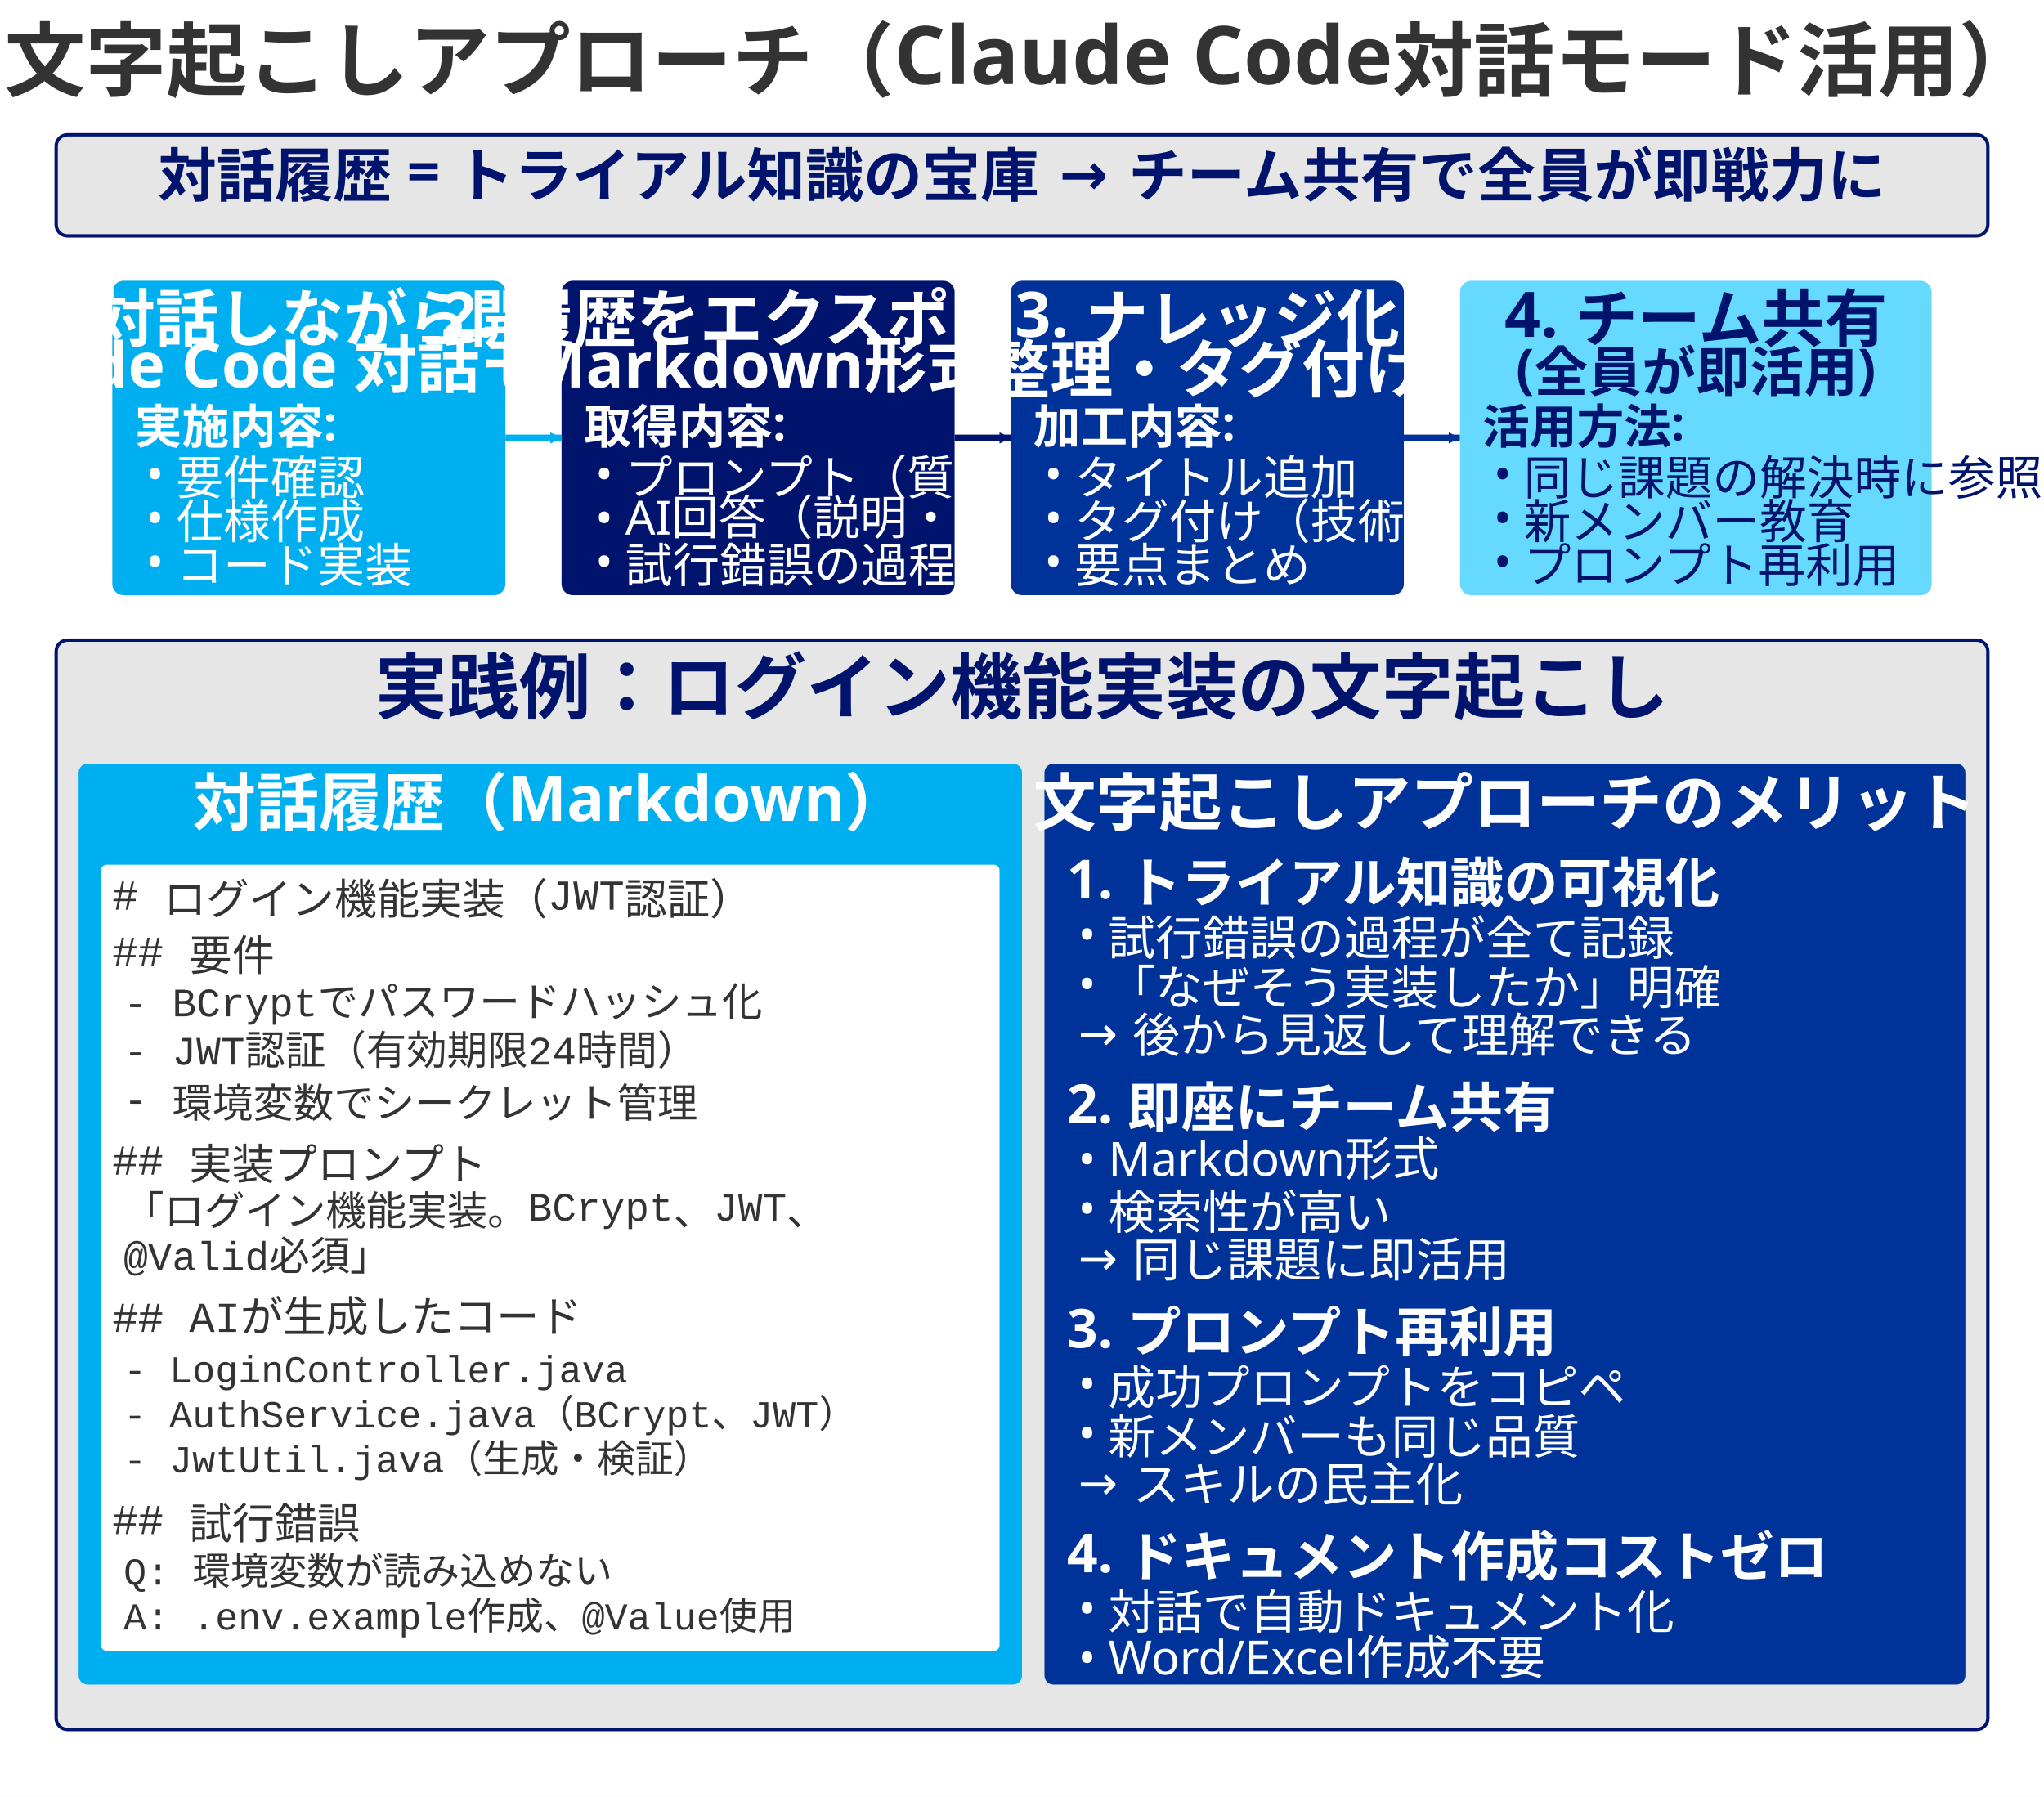
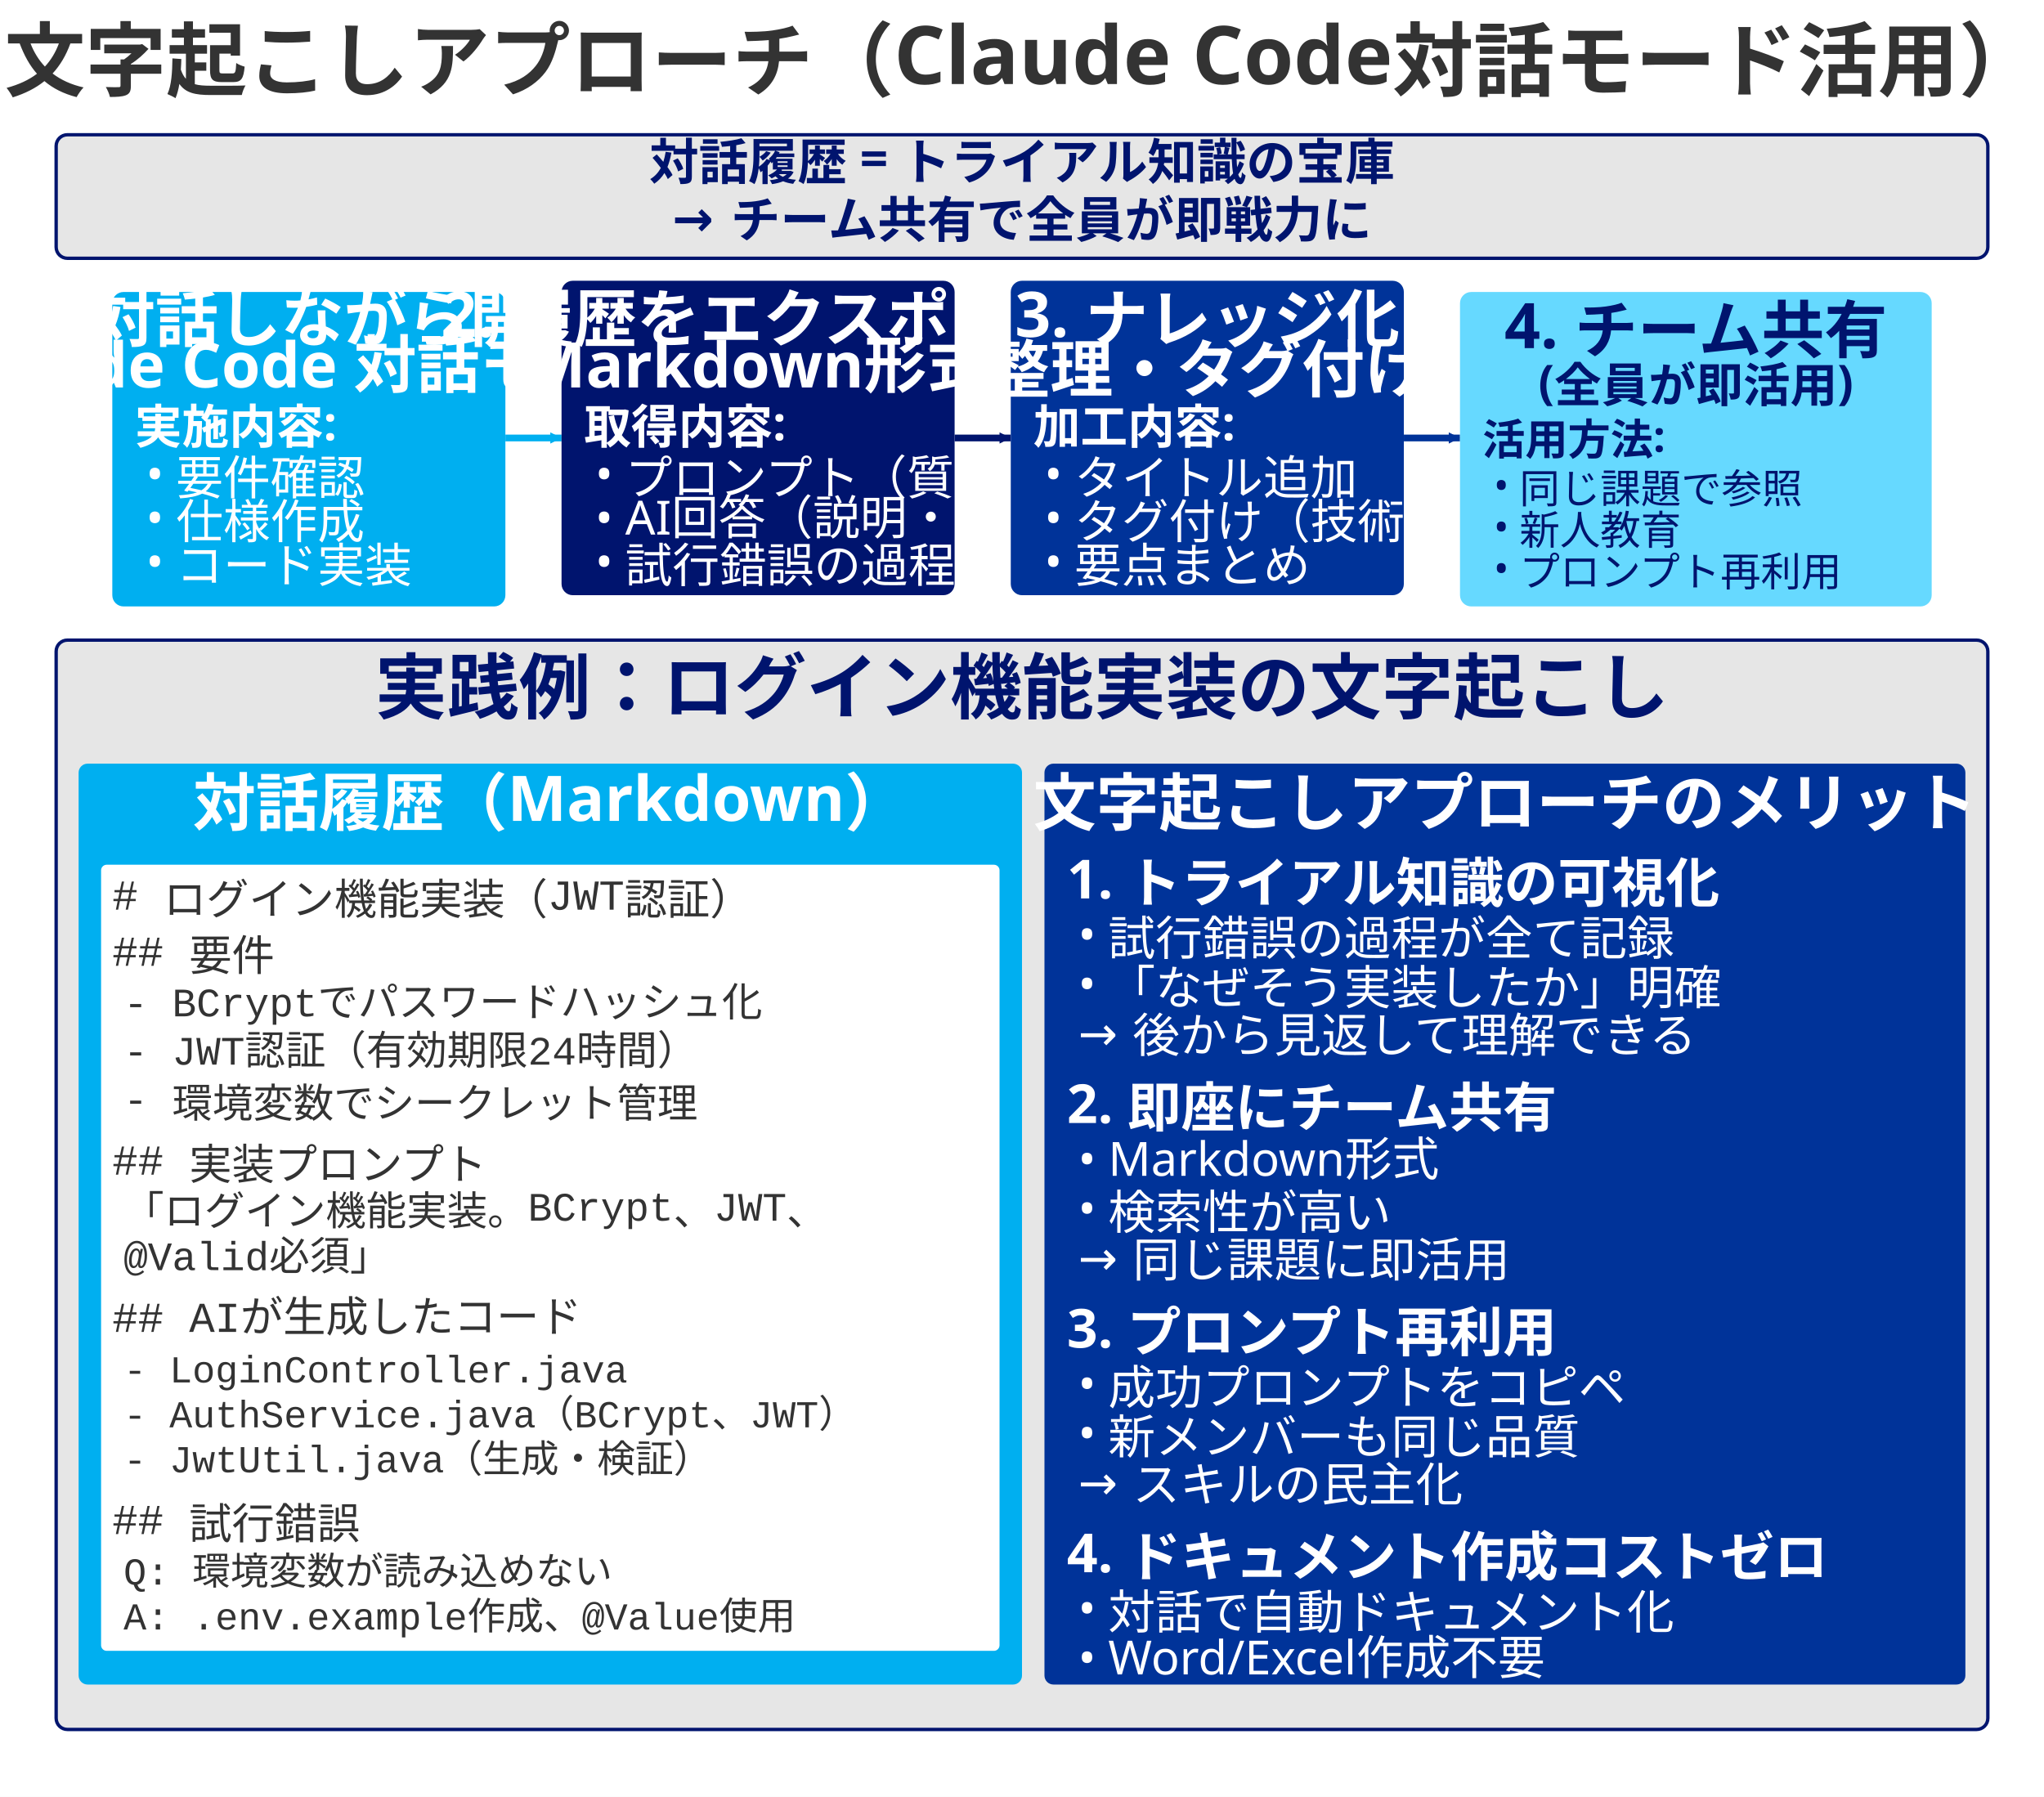
- <svg xmlns="http://www.w3.org/2000/svg" viewBox="0 0 1820 1600">
+ <svg xmlns="http://www.w3.org/2000/svg" viewBox="0 0 1820 1600" preserveAspectRatio="xMidYMid meet">
  <defs>
    <style>
      .title { font-family: 'Noto Sans JP', sans-serif; font-size: 72px; font-weight: bold; fill: #333333; }
      .step-title { font-family: 'Noto Sans JP', sans-serif; font-size: 56px; font-weight: bold; fill: white; }
      .step-text { font-family: 'Noto Sans JP', sans-serif; font-size: 42px; fill: white; }
    </style>
  </defs>
  <rect width="1820" height="1600" fill="#FFFFFF" />
  <text x="910" y="80" class="title" text-anchor="middle">文字起こしアプローチ（Claude Code対話モード活用）</text>
-   <rect x="50" y="120" width="1720" height="90" fill="#E6E6E6" stroke="#00146E" stroke-width="3" rx="10" />
-   <text x="910" y="175" style="font-family: 'Noto Sans JP', sans-serif; font-size: 52px; fill: #00146E; text-anchor: middle; font-weight: bold;">
-     対話履歴 = トライアル知識の宝庫 → チーム共有で全員が即戦力に
+   <rect x="50" y="120" width="1720" height="110" fill="#E6E6E6" stroke="#00146E" stroke-width="3" rx="10" />
+   <text x="910" y="160" style="font-family: 'Noto Sans JP', sans-serif; font-size: 44px; fill: #00146E; text-anchor: middle; font-weight: bold;">
+     対話履歴 = トライアル知識の宝庫
  </text>
-   <rect x="100" y="250" width="350" height="280" fill="#00AFF0" rx="10" />
+   <text x="910" y="210" style="font-family: 'Noto Sans JP', sans-serif; font-size: 44px; fill: #00146E; text-anchor: middle; font-weight: bold;">
+     → チーム共有で全員が即戦力に
+   </text>
+   <rect x="100" y="260" width="350" height="280" fill="#00AFF0" rx="10" />
  <text x="275" y="300" class="step-title" text-anchor="middle">1. 対話しながら開発</text>
  <text x="275" y="345" class="step-title" text-anchor="middle" font-size="32">(Claude Code 対話モード)</text>
  <text x="120" y="395" class="step-text" font-weight="bold">実施内容:</text>
  <text x="130" y="437" class="step-text">• 要件確認</text>
  <text x="130" y="476" class="step-text">• 仕様作成</text>
  <text x="130" y="515" class="step-text">• コード実装</text>
  <line x1="450" y1="390" x2="500" y2="390" stroke="#00AFF0" stroke-width="6" />
  <polygon points="500,390 490,385 490,395" fill="#00AFF0" />
  <rect x="500" y="250" width="350" height="280" fill="#00146E" rx="10" />
  <text x="675" y="300" class="step-title" text-anchor="middle">2. 履歴をエクスポート</text>
  <text x="675" y="345" class="step-title" text-anchor="middle" font-size="36">(Markdown形式)</text>
  <text x="520" y="395" class="step-text" font-weight="bold">取得内容:</text>
  <text x="530" y="437" class="step-text">• プロンプト（質問内容）</text>
  <text x="530" y="476" class="step-text">• AI回答（説明・コード）</text>
  <text x="530" y="515" class="step-text">• 試行錯誤の過程</text>
  <line x1="850" y1="390" x2="900" y2="390" stroke="#00146E" stroke-width="6" />
  <polygon points="900,390 890,385 890,395" fill="#00146E" />
  <rect x="900" y="250" width="350" height="280" fill="#003399" rx="10" />
  <text x="1075" y="300" class="step-title" text-anchor="middle">3. ナレッジ化</text>
  <text x="1075" y="345" class="step-title" text-anchor="middle" font-size="36">(整理・タグ付け)</text>
  <text x="920" y="395" class="step-text" font-weight="bold">加工内容:</text>
  <text x="930" y="437" class="step-text">• タイトル追加</text>
  <text x="930" y="476" class="step-text">• タグ付け（技術、課題）</text>
  <text x="930" y="515" class="step-text">• 要点まとめ</text>
  <line x1="1250" y1="390" x2="1300" y2="390" stroke="#003399" stroke-width="6" />
  <polygon points="1300,390 1290,385 1290,395" fill="#003399" />
-   <rect x="1300" y="250" width="420" height="280" fill="#66D9FF" rx="10" />
-   <text x="1510" y="300" style="font-family: 'Noto Sans JP', sans-serif; font-size: 56px; font-weight: bold; fill: #00146E; text-anchor: middle;">
+   <rect x="1300" y="260" width="420" height="280" fill="#66D9FF" rx="10" />
+   <text x="1510" y="310" style="font-family: 'Noto Sans JP', sans-serif; font-size: 56px; font-weight: bold; fill: #00146E; text-anchor: middle;">
    4. チーム共有
  </text>
-   <text x="1510" y="345" style="font-family: 'Noto Sans JP', sans-serif; font-size: 48px; font-weight: bold; fill: #00146E; text-anchor: middle;">
+   <text x="1510" y="355" style="font-family: 'Noto Sans JP', sans-serif; font-size: 42px; font-weight: bold; fill: #00146E; text-anchor: middle;">
    (全員が即活用)
  </text>
-   <text x="1320" y="395" style="font-family: 'Noto Sans JP', sans-serif; font-size: 42px; fill: #00146E; font-weight: bold;">
+   <text x="1320" y="405" style="font-family: 'Noto Sans JP', sans-serif; font-size: 38px; fill: #00146E; font-weight: bold;">
    活用方法:
  </text>
-   <text x="1330" y="437" style="font-family: 'Noto Sans JP', sans-serif; font-size: 42px; fill: #00146E;">
-     • 同じ課題の解決時に参照
+   <text x="1330" y="445" style="font-family: 'Noto Sans JP', sans-serif; font-size: 36px; fill: #00146E;">
+     • 同じ課題で参照
  </text>
-   <text x="1330" y="476" style="font-family: 'Noto Sans JP', sans-serif; font-size: 42px; fill: #00146E;">
-     • 新メンバー教育
+   <text x="1330" y="482" style="font-family: 'Noto Sans JP', sans-serif; font-size: 36px; fill: #00146E;">
+     • 新人教育
  </text>
-   <text x="1330" y="515" style="font-family: 'Noto Sans JP', sans-serif; font-size: 42px; fill: #00146E;">
+   <text x="1330" y="519" style="font-family: 'Noto Sans JP', sans-serif; font-size: 36px; fill: #00146E;">
    • プロンプト再利用
  </text>
  <rect x="50" y="570" width="1720" height="970" fill="#E6E6E6" stroke="#00146E" stroke-width="3" rx="10" />
  <text x="910" y="635" style="font-family: 'Noto Sans JP', sans-serif; font-size: 64px; fill: #00146E; text-anchor: middle; font-weight: bold;">
    実践例：ログイン機能実装の文字起こし
  </text>
  <rect x="70" y="680" width="840" height="820" fill="#00AFF0" rx="8" />
  <text x="490" y="735" style="font-family: 'Noto Sans JP', sans-serif; font-size: 56px; fill: white; text-anchor: middle; font-weight: bold;">
    対話履歴（Markdown）
  </text>
  <rect x="90" y="770" width="800" height="700" fill="#FFFFFF" rx="5" />
  <text x="100" y="810" style="font-family: 'Courier New', monospace; font-size: 38px; fill: #333333;">
    # ログイン機能実装（JWT認証）
  </text>
  <text x="100" y="860" style="font-family: 'Courier New', monospace; font-size: 38px; fill: #333333;">
    ## 要件
  </text>
  <text x="110" y="905" style="font-family: 'Courier New', monospace; font-size: 36px; fill: #333333;">
    - BCryptでパスワードハッシュ化
  </text>
  <text x="110" y="948" style="font-family: 'Courier New', monospace; font-size: 36px; fill: #333333;">
    - JWT認証（有効期限24時間）
  </text>
  <text x="110" y="991" style="font-family: 'Courier New', monospace; font-size: 36px; fill: #333333;">
    - 環境変数でシークレット管理
  </text>
  <text x="100" y="1046" style="font-family: 'Courier New', monospace; font-size: 38px; fill: #333333;">
    ## 実装プロンプト
  </text>
  <text x="110" y="1091" style="font-family: 'Courier New', monospace; font-size: 36px; fill: #333333;">
    「ログイン機能実装。BCrypt、JWT、
  </text>
  <text x="110" y="1131" style="font-family: 'Courier New', monospace; font-size: 36px; fill: #333333;">
    　@Valid必須」
  </text>
  <text x="100" y="1186" style="font-family: 'Courier New', monospace; font-size: 38px; fill: #333333;">
    ## AIが生成したコード
  </text>
  <text x="110" y="1231" style="font-family: 'Courier New', monospace; font-size: 34px; fill: #333333;">
    - LoginController.java
  </text>
  <text x="110" y="1271" style="font-family: 'Courier New', monospace; font-size: 34px; fill: #333333;">
    - AuthService.java（BCrypt、JWT）
  </text>
  <text x="110" y="1311" style="font-family: 'Courier New', monospace; font-size: 34px; fill: #333333;">
    - JwtUtil.java（生成・検証）
  </text>
  <text x="100" y="1366" style="font-family: 'Courier New', monospace; font-size: 38px; fill: #333333;">
    ## 試行錯誤
  </text>
  <text x="110" y="1411" style="font-family: 'Courier New', monospace; font-size: 34px; fill: #333333;">
    Q: 環境変数が読み込めない
  </text>
  <text x="110" y="1451" style="font-family: 'Courier New', monospace; font-size: 34px; fill: #333333;">
    A: .env.example作成、@Value使用
  </text>
  <rect x="930" y="680" width="820" height="820" fill="#003399" rx="8" />
  <text x="1340" y="735" style="font-family: 'Noto Sans JP', sans-serif; font-size: 56px; fill: white; text-anchor: middle; font-weight: bold;">
    文字起こしアプローチのメリット
  </text>
  <text x="950" y="800" style="font-family: 'Noto Sans JP', sans-serif; font-size: 48px; fill: white; font-weight: bold;">
    1. トライアル知識の可視化
  </text>
  <text x="960" y="847" style="font-family: 'Noto Sans JP', sans-serif; font-size: 42px; fill: white;">
    • 試行錯誤の過程が全て記録
  </text>
  <text x="960" y="891" style="font-family: 'Noto Sans JP', sans-serif; font-size: 42px; fill: white;">
    • 「なぜそう実装したか」明確
  </text>
  <text x="960" y="935" style="font-family: 'Noto Sans JP', sans-serif; font-size: 42px; fill: white;">
    → 後から見返して理解できる
  </text>
  <text x="950" y="1000" style="font-family: 'Noto Sans JP', sans-serif; font-size: 48px; fill: white; font-weight: bold;">
    2. 即座にチーム共有
  </text>
  <text x="960" y="1047" style="font-family: 'Noto Sans JP', sans-serif; font-size: 42px; fill: white;">
    • Markdown形式
  </text>
  <text x="960" y="1091" style="font-family: 'Noto Sans JP', sans-serif; font-size: 42px; fill: white;">
    • 検索性が高い
  </text>
  <text x="960" y="1135" style="font-family: 'Noto Sans JP', sans-serif; font-size: 42px; fill: white;">
    → 同じ課題に即活用
  </text>
  <text x="950" y="1200" style="font-family: 'Noto Sans JP', sans-serif; font-size: 48px; fill: white; font-weight: bold;">
    3. プロンプト再利用
  </text>
  <text x="960" y="1247" style="font-family: 'Noto Sans JP', sans-serif; font-size: 42px; fill: white;">
    • 成功プロンプトをコピペ
  </text>
  <text x="960" y="1291" style="font-family: 'Noto Sans JP', sans-serif; font-size: 42px; fill: white;">
    • 新メンバーも同じ品質
  </text>
  <text x="960" y="1335" style="font-family: 'Noto Sans JP', sans-serif; font-size: 42px; fill: white;">
    → スキルの民主化
  </text>
  <text x="950" y="1400" style="font-family: 'Noto Sans JP', sans-serif; font-size: 48px; fill: white; font-weight: bold;">
    4. ドキュメント作成コストゼロ
  </text>
  <text x="960" y="1447" style="font-family: 'Noto Sans JP', sans-serif; font-size: 42px; fill: white;">
    • 対話で自動ドキュメント化
  </text>
  <text x="960" y="1491" style="font-family: 'Noto Sans JP', sans-serif; font-size: 42px; fill: white;">
    • Word/Excel作成不要
  </text>
</svg>
